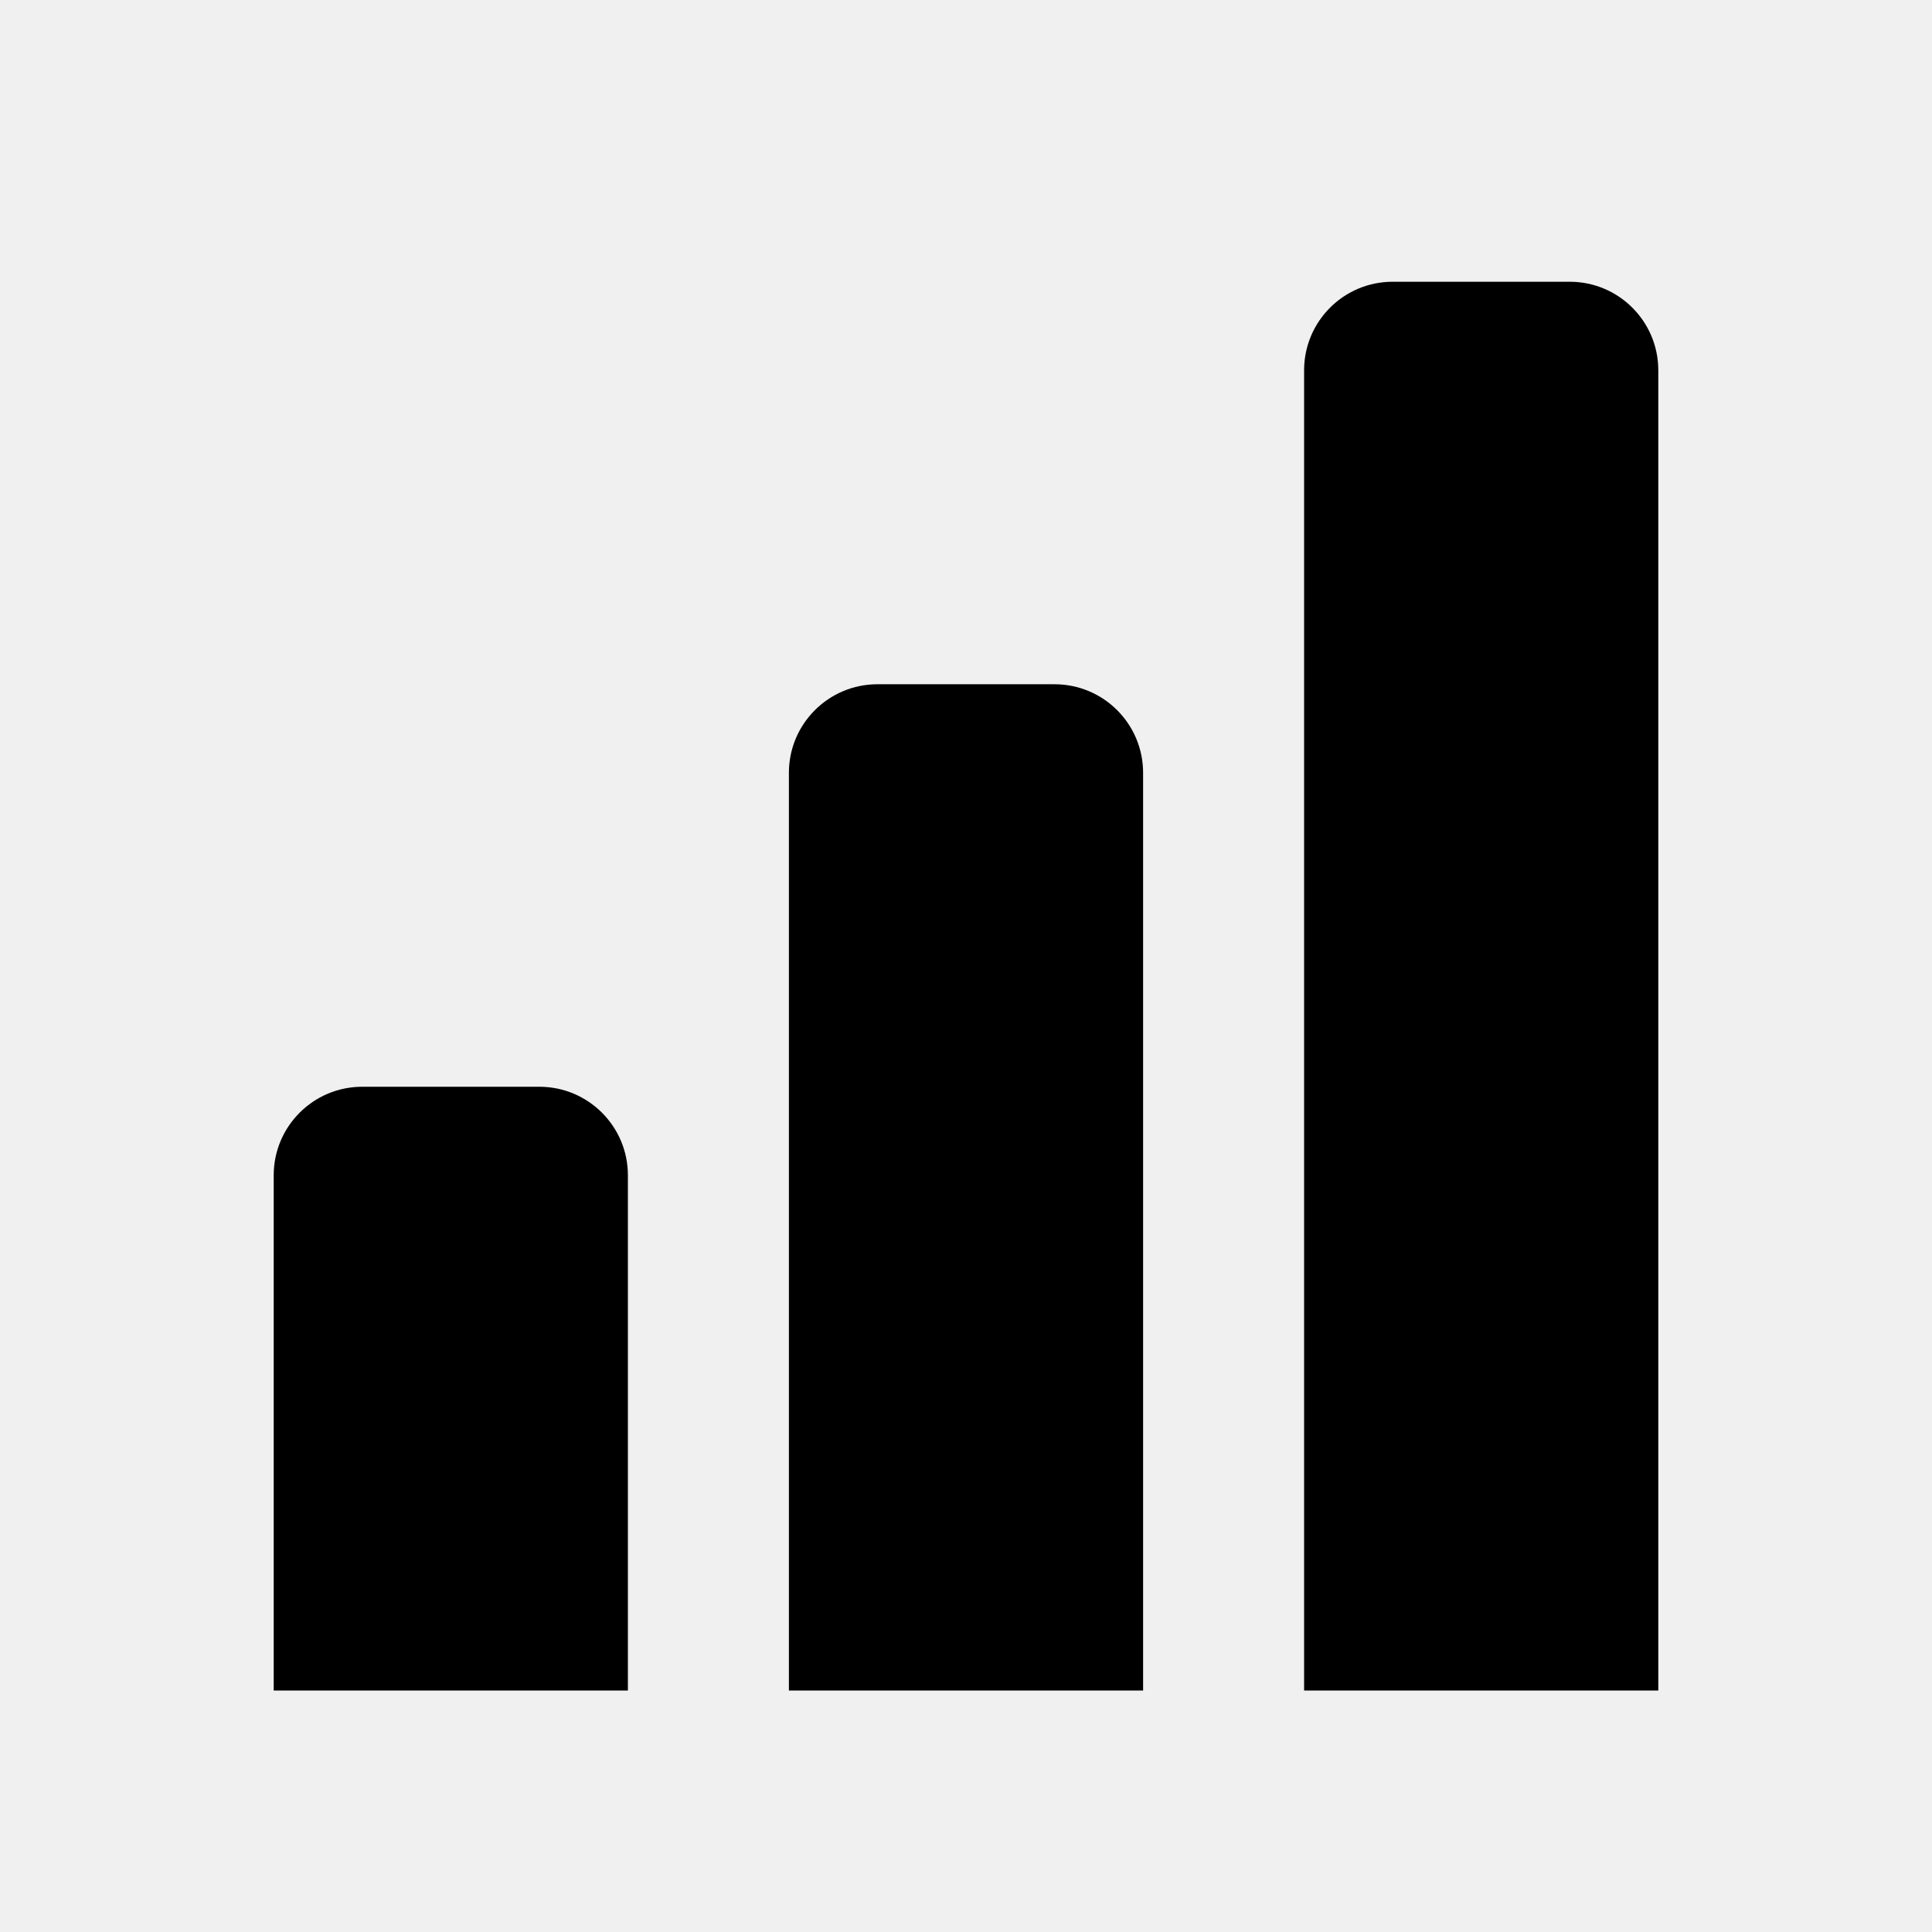
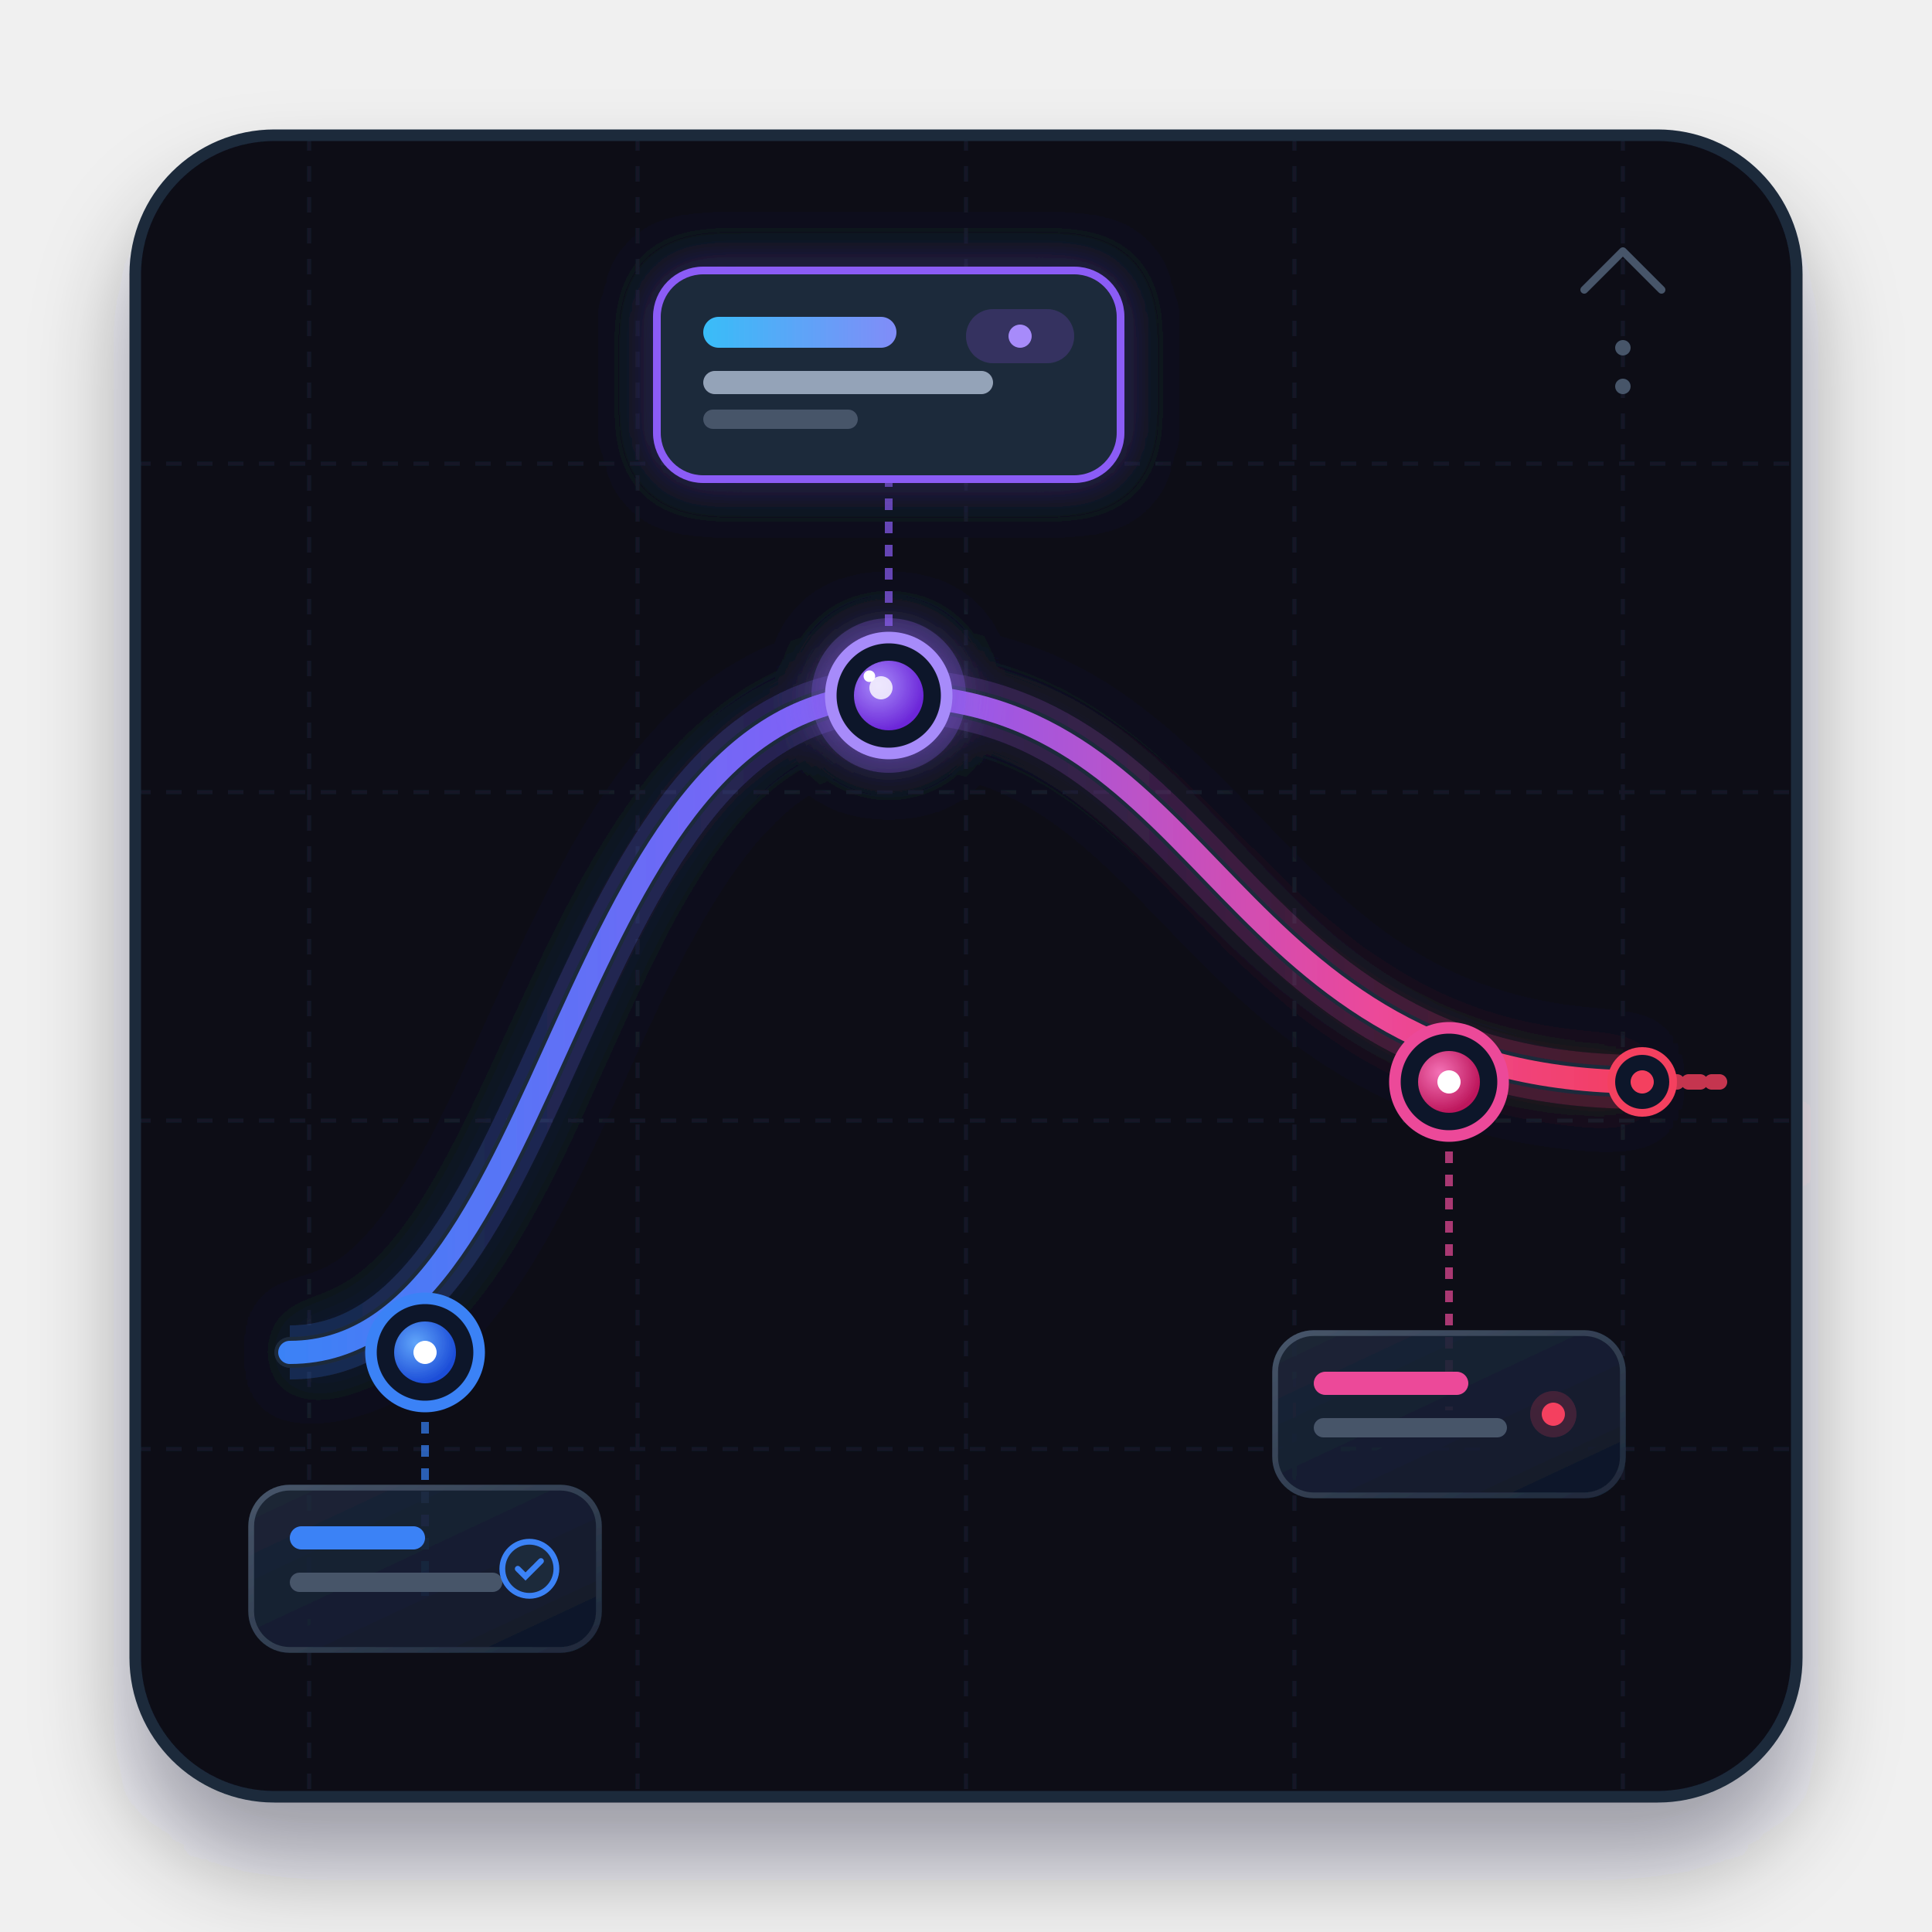
- <svg xmlns="http://www.w3.org/2000/svg" viewBox="0 0 24 24" fill="none">
-   <path d="M 3.400 21.000 L 3.400 14.600 A 1.100 1.100 0 0 1 4.500 13.500 L 6.700 13.500 A 1.100 1.100 0 0 1 7.800 14.600 L 7.800 21.000 Z M 9.800 21.000 L 9.800 9.600 A 1.100 1.100 0 0 1 10.900 8.500 L 13.100 8.500 A 1.100 1.100 0 0 1 14.200 9.600 L 14.200 21.000 Z M 16.200 21.000 L 16.200 4.600 A 1.100 1.100 0 0 1 17.300 3.500 L 19.500 3.500 A 1.100 1.100 0 0 1 20.600 4.600 L 20.600 21.000 Z" fill="currentColor" />
+ <svg xmlns="http://www.w3.org/2000/svg" viewBox="0 0 500 500" width="100%" height="100%">
+   <defs>
+     <filter id="cardShadow" x="-20%" y="-20%" width="140%" height="140%">
+       <feGaussianBlur stdDeviation="12" result="blur" />
+       <feOffset dx="0" dy="16" result="offset" />
+       <feComponentTransfer>
+         <feFuncA type="linear" slope="0.35" />
+       </feComponentTransfer>
+       <feMerge>
+         <feMergeNode />
+         <feMergeNode in="SourceGraphic" />
+       </feMerge>
+     </filter>
+     <filter id="nodeGlow" x="-50%" y="-50%" width="200%" height="200%">
+       <feGaussianBlur stdDeviation="6" result="blur" />
+       <feComponentTransfer>
+         <feFuncA type="linear" slope="0.6" />
+       </feComponentTransfer>
+       <feMerge>
+         <feMergeNode />
+         <feMergeNode in="SourceGraphic" />
+       </feMerge>
+     </filter>
+     <linearGradient id="mainLineGrad" x1="0%" y1="0%" x2="100%" y2="0%">
+       <stop offset="0%" stop-color="#3b82f6" />
+       <stop offset="45%" stop-color="#8b5cf6" />
+       <stop offset="80%" stop-color="#ec4899" />
+       <stop offset="100%" stop-color="#f43f5e" />
+     </linearGradient>
+     <radialGradient id="nodeGrad1" cx="35%" cy="35%" r="65%">
+       <stop offset="0%" stop-color="#60a5fa" />
+       <stop offset="100%" stop-color="#1d4ed8" />
+     </radialGradient>
+     <radialGradient id="nodeGrad2" cx="35%" cy="35%" r="65%">
+       <stop offset="0%" stop-color="#a78bfa" />
+       <stop offset="100%" stop-color="#6d28d9" />
+     </radialGradient>
+     <radialGradient id="nodeGrad3" cx="35%" cy="35%" r="65%">
+       <stop offset="0%" stop-color="#f472b6" />
+       <stop offset="100%" stop-color="#be185d" />
+     </radialGradient>
+     <linearGradient id="cardGrad" x1="0%" y1="0%" x2="100%" y2="100%">
+       <stop offset="0%" stop-color="#1e293b" stop-opacity="0.9" />
+       <stop offset="100%" stop-color="#0f172a" stop-opacity="0.95" />
+     </linearGradient>
+     <linearGradient id="cardBorder" x1="0%" y1="0%" x2="100%" y2="100%">
+       <stop offset="0%" stop-color="#475569" />
+       <stop offset="100%" stop-color="#1e293b" />
+     </linearGradient>
+     <linearGradient id="accentGlow" x1="0%" y1="0%" x2="100%" y2="0%">
+       <stop offset="0%" stop-color="#38bdf8" />
+       <stop offset="100%" stop-color="#818cf8" />
+     </linearGradient>
+   </defs>
+   <g filter="url(#cardShadow)">
+     <rect x="35" y="35" width="430" height="430" rx="36" fill="#0b0f19" stroke="#1e293b" stroke-width="3" />
+     <g stroke="#1e293b" stroke-width="1" stroke-dasharray="4 4" opacity="0.4">
+       <line x1="80" y1="35" x2="80" y2="465" />
+       <line x1="165" y1="35" x2="165" y2="465" />
+       <line x1="250" y1="35" x2="250" y2="465" />
+       <line x1="335" y1="35" x2="335" y2="465" />
+       <line x1="420" y1="35" x2="420" y2="465" />
+       <line x1="35" y1="120" x2="465" y2="120" />
+       <line x1="35" y1="205" x2="465" y2="205" />
+       <line x1="35" y1="290" x2="465" y2="290" />
+       <line x1="35" y1="375" x2="465" y2="375" />
+     </g>
+     <path d="M 75 350 C 145 350, 145 180, 230 180 C 315 180, 315 280, 425 280" fill="none" stroke="url(#mainLineGrad)" stroke-width="14" opacity="0.25" filter="url(#nodeGlow)" />
+     <path d="M 75 350 C 145 350, 145 180, 230 180 C 315 180, 315 280, 425 280" fill="none" stroke="#1e293b" stroke-width="8" stroke-linecap="round" />
+     <path d="M 75 350 C 145 350, 145 180, 230 180 C 315 180, 315 280, 425 280" fill="none" stroke="url(#mainLineGrad)" stroke-width="6" stroke-linecap="round" />
+     <path d="M 425 280 L 445 280" fill="none" stroke="#f43f5e" stroke-width="4" stroke-dasharray="3 3" stroke-linecap="round" opacity="0.8" />
+     <line x1="110" y1="350" x2="110" y2="415" stroke="#3b82f6" stroke-width="2" stroke-dasharray="3 3" opacity="0.7" />
+     <line x1="230" y1="180" x2="230" y2="95" stroke="#8b5cf6" stroke-width="2" stroke-dasharray="3 3" opacity="0.7" />
+     <line x1="375" y1="280" x2="375" y2="365" stroke="#ec4899" stroke-width="2" stroke-dasharray="3 3" opacity="0.7" />
+     <g transform="translate(65, 385)">
+       <rect x="0" y="0" width="90" height="42" rx="10" fill="url(#cardGrad)" stroke="url(#cardBorder)" stroke-width="1.5" />
+       <rect x="10" y="10" width="35" height="6" rx="3" fill="#3b82f6" />
+       <rect x="10" y="22" width="55" height="5" rx="2.5" fill="#475569" />
+       <circle cx="72" cy="21" r="7" fill="#1e293b" stroke="#3b82f6" stroke-width="1.5" />
+       <path d="M 69 21 L 71 23 L 75 19" fill="none" stroke="#3b82f6" stroke-width="1.5" stroke-linecap="round" />
+     </g>
+     <g transform="translate(170, 70)" filter="url(#nodeGlow)">
+       <rect x="0" y="0" width="120" height="54" rx="12" fill="#1e293b" stroke="#8b5cf6" stroke-width="2" />
+       <rect x="12" y="12" width="50" height="8" rx="4" fill="url(#accentGlow)" />
+       <rect x="12" y="26" width="75" height="6" rx="3" fill="#94a3b8" />
+       <rect x="12" y="36" width="40" height="5" rx="2.5" fill="#475569" />
+       <rect x="80" y="10" width="28" height="14" rx="7" fill="#8b5cf6" opacity="0.2" />
+       <circle cx="94" cy="17" r="3" fill="#a78bfa" />
+     </g>
+     <g transform="translate(330, 345)">
+       <rect x="0" y="0" width="90" height="42" rx="10" fill="url(#cardGrad)" stroke="url(#cardBorder)" stroke-width="1.5" />
+       <rect x="10" y="10" width="40" height="6" rx="3" fill="#ec4899" />
+       <rect x="10" y="22" width="50" height="5" rx="2.5" fill="#475569" />
+       <circle cx="72" cy="21" r="6" fill="#f43f5e" opacity="0.2" />
+       <circle cx="72" cy="21" r="3" fill="#f43f5e" />
+     </g>
+     <g transform="translate(110, 350)">
+       <circle cx="0" cy="0" r="14" fill="#0f172a" stroke="#3b82f6" stroke-width="3" />
+       <circle cx="0" cy="0" r="8" fill="url(#nodeGrad1)" />
+       <circle cx="0" cy="0" r="3" fill="#ffffff" />
+     </g>
+     <g transform="translate(230, 180)" filter="url(#nodeGlow)">
+       <circle cx="0" cy="0" r="20" fill="#8b5cf6" opacity="0.25" />
+       <circle cx="0" cy="0" r="15" fill="#0f172a" stroke="#a78bfa" stroke-width="3" />
+       <circle cx="0" cy="0" r="9" fill="url(#nodeGrad2)" />
+       <circle cx="-2" cy="-2" r="3" fill="#ffffff" opacity="0.8" />
+     </g>
+     <g transform="translate(375, 280)">
+       <circle cx="0" cy="0" r="14" fill="#0f172a" stroke="#ec4899" stroke-width="3" />
+       <circle cx="0" cy="0" r="8" fill="url(#nodeGrad3)" />
+       <circle cx="0" cy="0" r="3" fill="#ffffff" />
+     </g>
+     <g transform="translate(425, 280)">
+       <circle cx="0" cy="0" r="8" fill="#0f172a" stroke="#f43f5e" stroke-width="2" />
+       <circle cx="0" cy="0" r="3" fill="#f43f5e" />
+     </g>
+     <path d="M 410 75 L 420 65 L 430 75" fill="none" stroke="#475569" stroke-width="2" stroke-linecap="round" stroke-linejoin="round" />
+     <circle cx="420" cy="90" r="2" fill="#475569" />
+     <circle cx="420" cy="100" r="2" fill="#475569" />
+     <circle cx="225" cy="175" r="1.5" fill="#ffffff" />
+   </g>
</svg>
